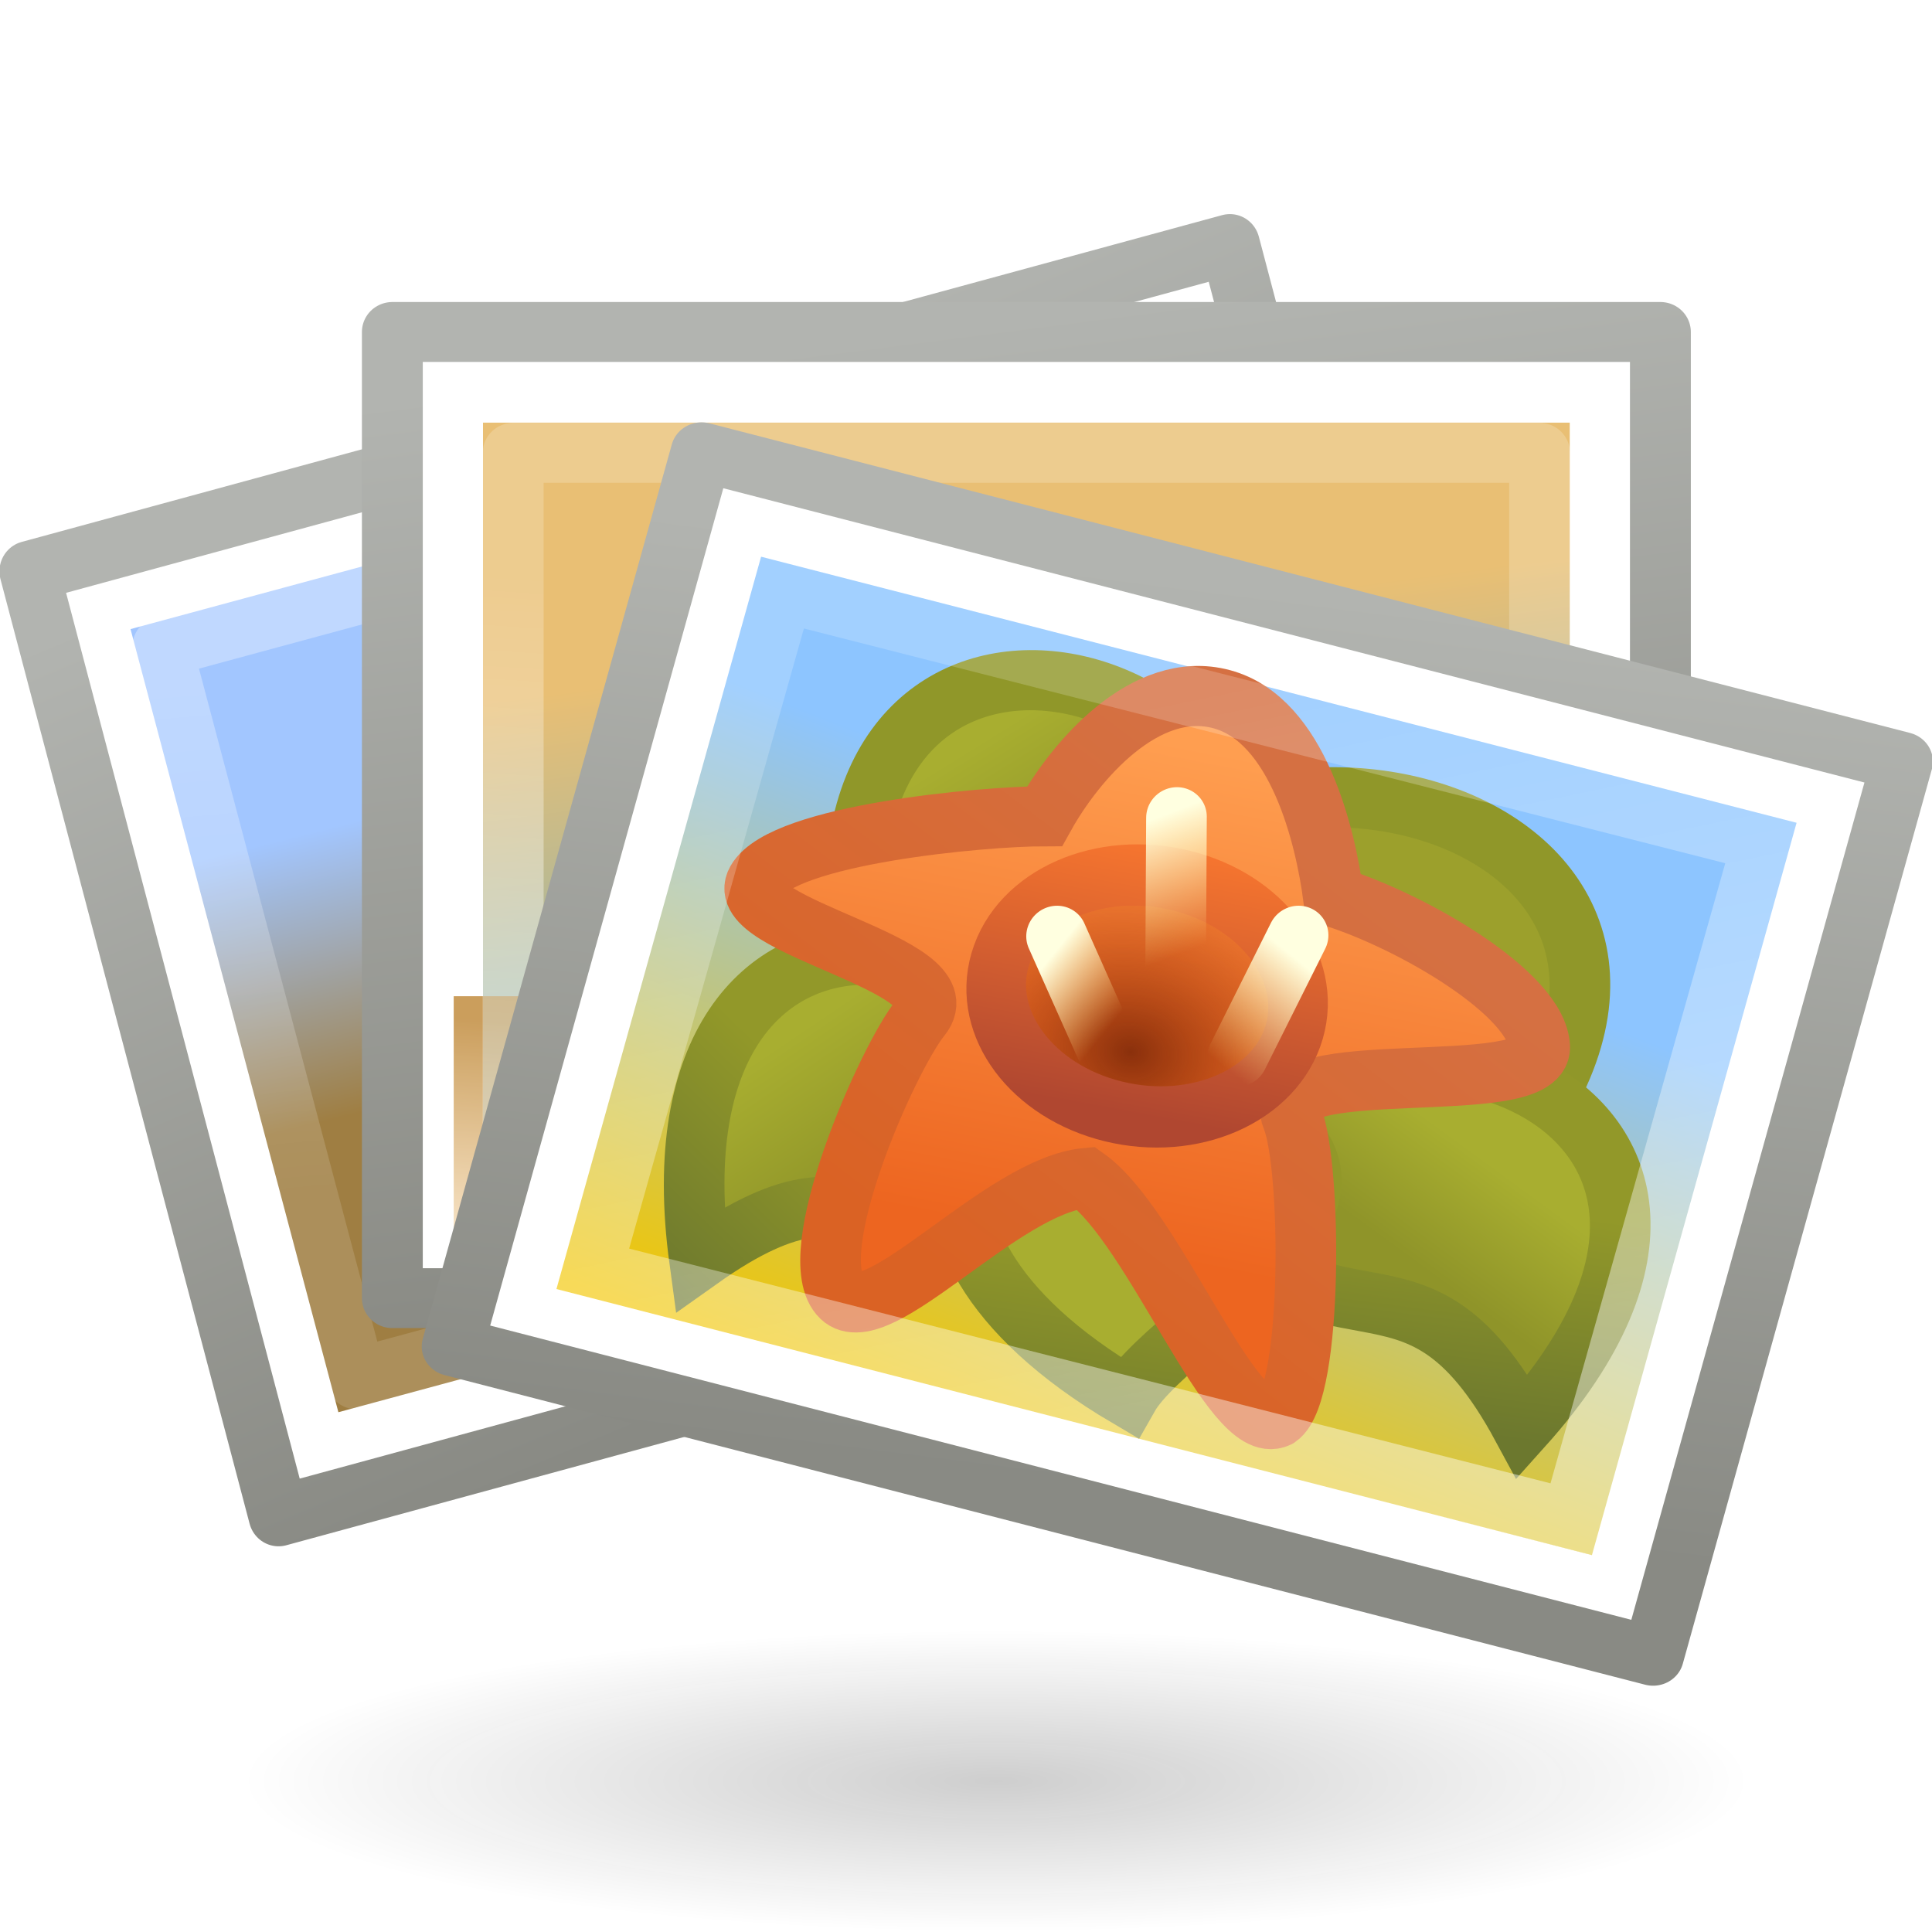
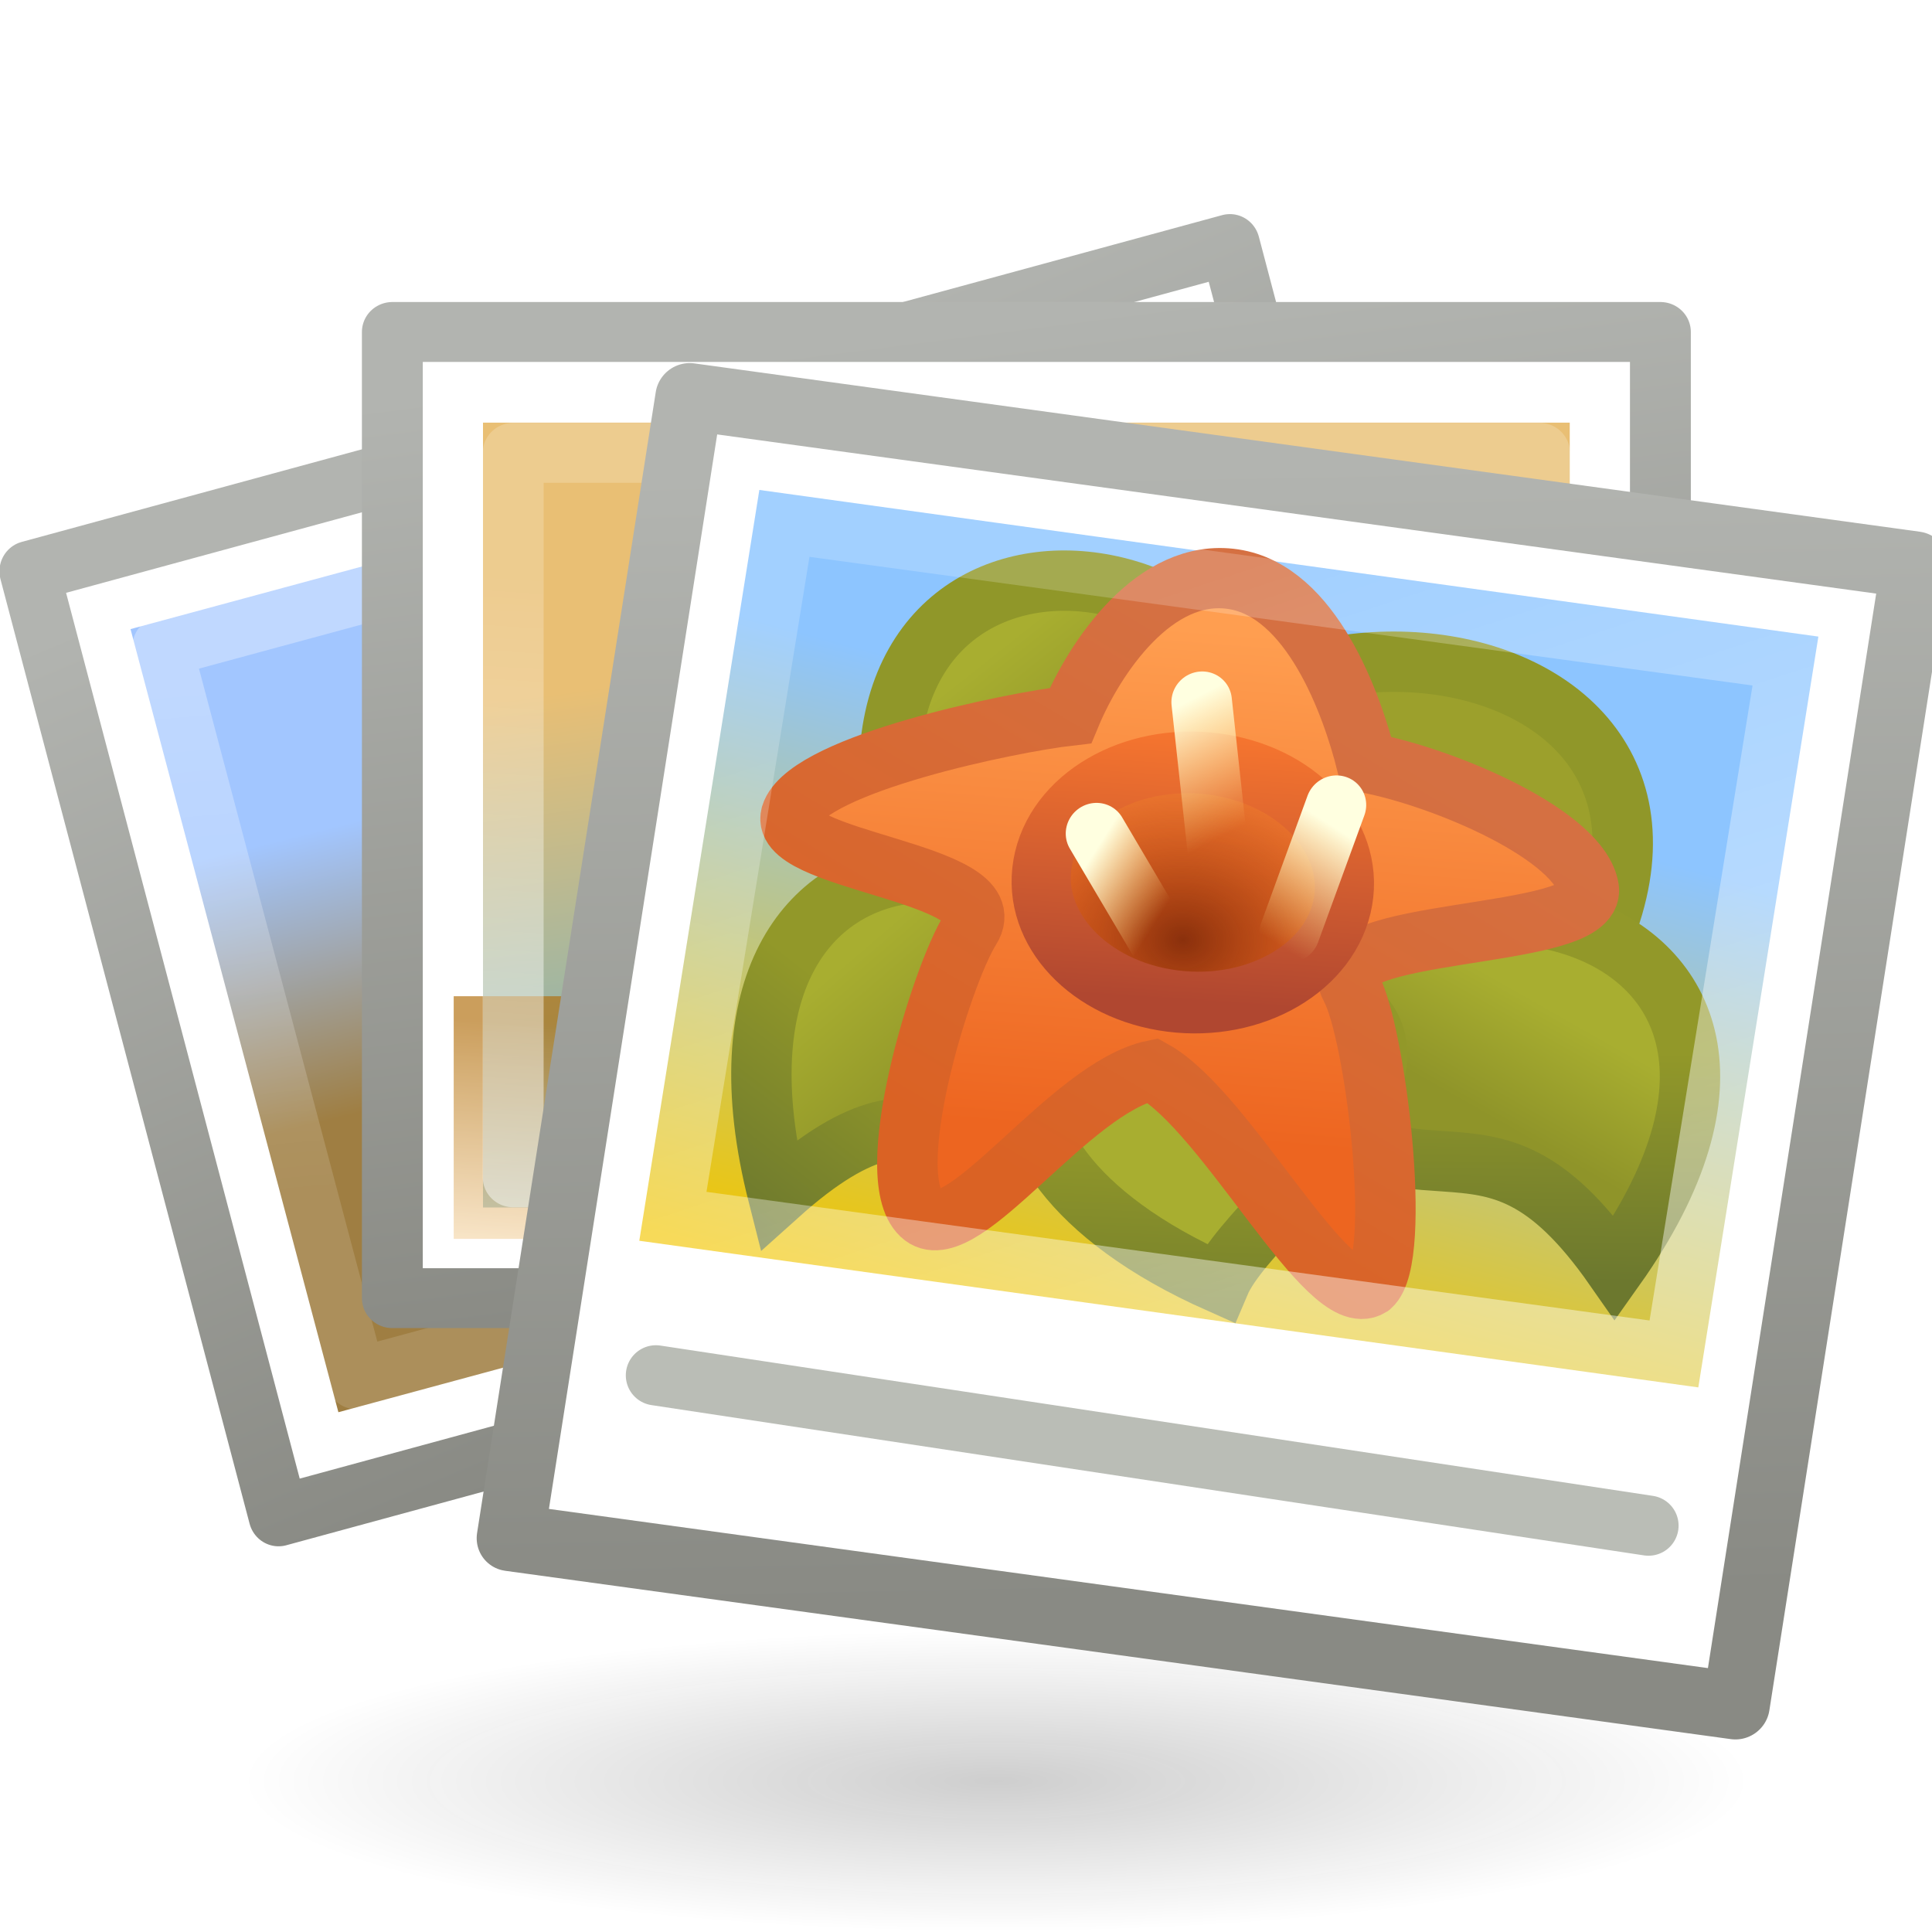
<svg xmlns="http://www.w3.org/2000/svg" xmlns:xlink="http://www.w3.org/1999/xlink" width="32" height="32" id="svg1872" version="1.0">
  <defs id="defs1874">
    <radialGradient id="radialGradient7028-916" r="14.407" gradientTransform="matrix(1,0,0,0.2367408,0,-11.76243)" cx="5.038" cy="-15.411" gradientUnits="userSpaceOnUse" xlink:href="#linearGradient6939-277" fy="-15.411" fx="5.038" />
    <linearGradient id="linearGradient6939-277">
      <stop offset="0" id="stop6990" style="stop-color:#0a0a0a;stop-opacity:1;" />
      <stop offset="1" id="stop6992" style="stop-color:#0a0a0a;stop-opacity:0;" />
    </linearGradient>
    <radialGradient id="radialGradient6140-673" r="10.532" gradientTransform="matrix(0.8674176,-1.148067e-6,1.127479e-6,0.8832566,8.025467,2.886495)" cx="60.532" cy="24.724" gradientUnits="userSpaceOnUse" xlink:href="#linearGradient3218-93" fy="24.724" fx="60.532" />
    <linearGradient id="linearGradient3218-93">
      <stop offset="0" id="stop6996" style="stop-color:#ffffff;stop-opacity:0" />
      <stop offset="0.708" id="stop6998" style="stop-color:#245296;stop-opacity:0.089;" />
      <stop offset="1" id="stop7000" style="stop-color:#1d447c;stop-opacity:1" />
    </linearGradient>
    <linearGradient id="linearGradient6147-453" y2="23.437" y1="23.761" x2="47.472" gradientUnits="userSpaceOnUse" xlink:href="#linearGradient6152-873" x1="63.157" />
    <linearGradient id="linearGradient6152-873">
      <stop offset="0" id="stop7004" style="stop-color:#4f3456;stop-opacity:1;" />
      <stop offset="1" id="stop7006" style="stop-color:#6c4e72;stop-opacity:1" />
    </linearGradient>
    <linearGradient id="linearGradient6145-817" y2="12.713" y1="33.304" x2="44.523" gradientUnits="userSpaceOnUse" xlink:href="#linearGradient6125-27" x1="71.486" />
    <linearGradient id="linearGradient6125-27">
      <stop offset="0" id="stop7010" style="stop-color:#ffffff;stop-opacity:1" />
      <stop offset="1" id="stop7012" style="stop-color:#ffffff;stop-opacity:0;" />
    </linearGradient>
    <linearGradient id="linearGradient6091-291" y2="36.375" y1="38" gradientTransform="translate(-2.000013,7.2e-6)" x2="11" gradientUnits="userSpaceOnUse" xlink:href="#linearGradient6081-625" x1="12.663" />
    <linearGradient id="linearGradient6081-625">
      <stop offset="0" id="stop7016" style="stop-color:#663b71;stop-opacity:1;" />
      <stop offset="1" id="stop7018" style="stop-color:#cea2c9;stop-opacity:1" />
    </linearGradient>
    <linearGradient id="linearGradient6093-384" y2="33" y1="43" gradientTransform="translate(-1,2e-7)" x2="11" gradientUnits="userSpaceOnUse" xlink:href="#linearGradient6115-889" x1="12" />
    <linearGradient id="linearGradient6115-889">
      <stop offset="0" id="stop7022" style="stop-color:#452e4a;stop-opacity:1" />
      <stop offset="1" id="stop7024" style="stop-color:#6c4e72;stop-opacity:1" />
    </linearGradient>
    <linearGradient id="linearGradient6085-132" y2="39.899" y1="35.383" gradientTransform="translate(-1,2e-7)" x2="12.76" gradientUnits="userSpaceOnUse" xlink:href="#linearGradient6172-348" x1="10.254" />
    <linearGradient id="linearGradient6172-348">
      <stop offset="0" id="stop7034" style="stop-color:#ffffff;stop-opacity:0.69" />
      <stop offset="1" id="stop7036" style="stop-color:#ffffff;stop-opacity:0" />
    </linearGradient>
-     <linearGradient id="linearGradient6664-938-398" x1="10.625" y1="9.375" gradientTransform="matrix(0.9999999,0,0,0.7741935,-3.000013,-1.532259)" x2="15.75" gradientUnits="userSpaceOnUse" xlink:href="#linearGradient6513-648-914" y2="31" />
    <linearGradient id="linearGradient6513-648-914">
      <stop offset="0" id="stop7570" style="stop-color:#ffffff;stop-opacity:1" />
      <stop offset="1" id="stop7572" style="stop-color:#ffffff;stop-opacity:1" />
    </linearGradient>
-     <linearGradient id="linearGradient6666-108-56" x1="20.062" y1="32.562" gradientTransform="matrix(0.9999999,0,0,0.7741935,-0.9999983,1.564515)" x2="15" gradientUnits="userSpaceOnUse" xlink:href="#linearGradient6527-582-184" y2="2.562" />
    <linearGradient id="linearGradient6527-582-184">
      <stop offset="0" id="stop7576" style="stop-color:#898a84;stop-opacity:1;" />
      <stop offset="1" id="stop7578" style="stop-color:#b2b4b0;stop-opacity:1;" />
    </linearGradient>
-     <linearGradient id="linearGradient6668-599-794" x1="20" y1="13.577" gradientTransform="matrix(0.9205887,0,0,0.8222727,-1.408316,-0.443913)" x2="17.27" gradientUnits="userSpaceOnUse" xlink:href="#linearGradient2782-839-396" y2="32.699" />
    <linearGradient id="linearGradient2782-839-396">
      <stop offset="0" id="stop7582" style="stop-color:#8dc5ff;stop-opacity:1" />
      <stop offset="1" id="stop7584" style="stop-color:#f2c600;stop-opacity:1" />
    </linearGradient>
-     <linearGradient id="linearGradient6674-893-795" x1="11.75" y1="23.25" gradientTransform="matrix(0.8894509,-6.6640937e-3,-7.8492031e-3,0.9513737,2.314382,-9.588499)" x2="14.5" gradientUnits="userSpaceOnUse" xlink:href="#linearGradient2862-191-249" y2="26" />
    <linearGradient id="linearGradient2862-191-249">
      <stop offset="0" id="stop7588" style="stop-color:#a8ae30;stop-opacity:1" />
      <stop offset="1" id="stop7590" style="stop-color:#8f9429;stop-opacity:1" />
    </linearGradient>
-     <linearGradient id="linearGradient6676-609-599" x1="27.812" y1="22.657" gradientTransform="matrix(1.046908,-1.9502255e-2,-2.0583744e-2,0.9622652,-3.389404,-2.845304)" x2="26.7" gradientUnits="userSpaceOnUse" xlink:href="#linearGradient2862-537-737" y2="25.157" />
    <linearGradient id="linearGradient2862-537-737">
      <stop offset="0" id="stop7594" style="stop-color:#a8ae30;stop-opacity:1" />
      <stop offset="1" id="stop7596" style="stop-color:#8f9429;stop-opacity:1" />
    </linearGradient>
-     <linearGradient id="linearGradient6678-775-375" x1="29.062" y1="29" gradientTransform="matrix(1.046908,-1.9502255e-2,-2.0583744e-2,0.9622652,-3.389404,-2.845304)" x2="28.463" gradientUnits="userSpaceOnUse" xlink:href="#linearGradient2874-528-315" y2="23.782" />
    <linearGradient id="linearGradient2874-528-315">
      <stop offset="0" id="stop7600" style="stop-color:#6c782e;stop-opacity:1;" />
      <stop offset="1" id="stop7602" style="stop-color:#929829;stop-opacity:1" />
    </linearGradient>
-     <linearGradient id="linearGradient6680-882-562" x1="11.75" y1="23.25" gradientTransform="matrix(0.8665943,7.0291084e-3,8.4277505e-3,0.9978185,0.3857784,-4.081256)" x2="14.5" gradientUnits="userSpaceOnUse" xlink:href="#linearGradient2862-897-722" y2="26" />
    <linearGradient id="linearGradient2862-897-722">
      <stop offset="0" id="stop7606" style="stop-color:#a8ae30;stop-opacity:1" />
      <stop offset="1" id="stop7608" style="stop-color:#8f9429;stop-opacity:1" />
    </linearGradient>
-     <linearGradient id="linearGradient6682-569-587" x1="10.062" y1="29.5" gradientTransform="matrix(0.969616,7.8647367e-3,8.4277505e-3,0.9978185,-1.623145,-4.097551)" x2="12.656" gradientUnits="userSpaceOnUse" xlink:href="#linearGradient2874-878-807" y2="24.75" />
    <linearGradient id="linearGradient2874-878-807">
      <stop offset="0" id="stop7612" style="stop-color:#6c782e;stop-opacity:1;" />
      <stop offset="1" id="stop7614" style="stop-color:#929829;stop-opacity:1" />
    </linearGradient>
-     <linearGradient id="linearGradient6684-646-360" x1="20.384" y1="31.625" gradientTransform="translate(-2.000015,-4)" x2="19.884" gradientUnits="userSpaceOnUse" xlink:href="#linearGradient2874-499-677" y2="26.438" />
    <linearGradient id="linearGradient2874-499-677">
      <stop offset="0" id="stop7618" style="stop-color:#6c782e;stop-opacity:1;" />
      <stop offset="1" id="stop7620" style="stop-color:#929829;stop-opacity:1" />
    </linearGradient>
-     <linearGradient id="linearGradient6686-103-989" x1="16.917" y1="25.211" gradientTransform="matrix(1.15187,1.2246217e-2,1.4018225e-2,1.277369,-0.5499066,-5.863242)" x2="16.374" gradientUnits="userSpaceOnUse" xlink:href="#linearGradient2855-649-911" y2="16.541" />
    <linearGradient id="linearGradient2855-649-911">
      <stop offset="0" id="stop7624" style="stop-color:#ed6520;stop-opacity:1" />
      <stop offset="1" id="stop7626" style="stop-color:#ff9e50;stop-opacity:1" />
    </linearGradient>
-     <linearGradient id="linearGradient6688-508-790" x1="10.257" y1="24.583" gradientTransform="matrix(1.15187,1.2246217e-2,1.4018225e-2,1.277369,-0.5499066,-5.863242)" x2="13.592" gradientUnits="userSpaceOnUse" xlink:href="#linearGradient2849-135-305" y2="15.521" />
    <linearGradient id="linearGradient2849-135-305">
      <stop offset="0" id="stop7630" style="stop-color:#da6224;stop-opacity:1" />
      <stop offset="1" id="stop7632" style="stop-color:#d57042;stop-opacity:1" />
    </linearGradient>
-     <radialGradient id="radialGradient6690-643-984" r="2" gradientTransform="matrix(1.813171,-7.680244e-7,1.042223e-6,1.396339,-15.45026,-9.149679)" cx="19" cy="22.472" gradientUnits="userSpaceOnUse" xlink:href="#linearGradient2891-388-107" fy="22.472" fx="19" />
    <linearGradient id="linearGradient2891-388-107">
      <stop offset="0" id="stop7636" style="stop-color:#8a300c;stop-opacity:1;" />
      <stop offset="1" id="stop7638" style="stop-color:#ec510c;stop-opacity:0" />
    </linearGradient>
-     <linearGradient id="linearGradient6692-693-932" x1="18.369" y1="23.025" x2="18.154" gradientUnits="userSpaceOnUse" xlink:href="#linearGradient2885-866-809" y2="19.235" />
    <linearGradient id="linearGradient2885-866-809">
      <stop offset="0" id="stop7642" style="stop-color:#b04730;stop-opacity:1" />
      <stop offset="1" id="stop7644" style="stop-color:#ff7b2f;stop-opacity:1" />
    </linearGradient>
-     <linearGradient id="linearGradient6694-91-847" x1="22.43" y1="18.838" gradientTransform="matrix(0.8327897,0,0,1.120885,3.056084,-2.099038)" x2="21.608" gradientUnits="userSpaceOnUse" xlink:href="#linearGradient2911-613-519" y2="21.301" />
    <linearGradient id="linearGradient2911-613-519">
      <stop offset="0" id="stop7648" style="stop-color:#ffffe0;stop-opacity:1;" />
      <stop offset="1" id="stop7650" style="stop-color:#ffe588;stop-opacity:0;" />
    </linearGradient>
-     <linearGradient id="linearGradient6696-957-701" x1="17" y1="21" gradientTransform="matrix(0.8588038,0,0,1.114034,2.470933,-2.223658)" x2="18.892" gradientUnits="userSpaceOnUse" xlink:href="#linearGradient2911-198-956" y2="22.07" />
    <linearGradient id="linearGradient2911-198-956">
      <stop offset="0" id="stop7654" style="stop-color:#ffffe0;stop-opacity:1;" />
      <stop offset="1" id="stop7656" style="stop-color:#ffe588;stop-opacity:0;" />
    </linearGradient>
-     <linearGradient id="linearGradient6698-322-330" x1="18" y1="18" gradientTransform="matrix(0.8327886,0,0,1.057645,2.939291,-1.345881)" x2="19.488" gradientUnits="userSpaceOnUse" xlink:href="#linearGradient2911-977-39" y2="20.631" />
    <linearGradient id="linearGradient2911-977-39">
      <stop offset="0" id="stop7660" style="stop-color:#ffffe0;stop-opacity:1;" />
      <stop offset="1" id="stop7662" style="stop-color:#ffe588;stop-opacity:0;" />
    </linearGradient>
-     <linearGradient id="linearGradient6700-934-905" x1="28.312" y1="26" gradientTransform="matrix(1.039053,0,0,0.9054436,-3.707833,-2.514835)" x2="18.655" gradientUnits="userSpaceOnUse" xlink:href="#linearGradient2760-892-392" y2="9.5" />
    <linearGradient id="linearGradient2760-892-392">
      <stop offset="0" id="stop7666" style="stop-color:#ffffff;stop-opacity:1;" />
      <stop offset="1" id="stop7668" style="stop-color:#ffffff;stop-opacity:0.424" />
    </linearGradient>
    <linearGradient id="linearGradient6794-107-466-97" y2="31" y1="20.987" gradientTransform="matrix(1,0,0,0.7744999,7.999984,0.4657507)" x2="15.75" gradientUnits="userSpaceOnUse" xlink:href="#linearGradient6513-961-304" x1="9.293" />
    <linearGradient id="linearGradient6513-961-304">
      <stop offset="0" id="stop7672" style="stop-color:#ffffff;stop-opacity:1" />
      <stop offset="1" id="stop7674" style="stop-color:#ffffff;stop-opacity:1" />
    </linearGradient>
    <linearGradient id="linearGradient6796-836-17-82" y2="2.562" y1="32.562" gradientTransform="matrix(1,0,0,0.7744999,9.999999,3.56375)" x2="15" gradientUnits="userSpaceOnUse" xlink:href="#linearGradient6527-840-903" x1="20.062" />
    <linearGradient id="linearGradient6527-840-903">
      <stop offset="0" id="stop7678" style="stop-color:#898a84;stop-opacity:1;" />
      <stop offset="1" id="stop7680" style="stop-color:#b2b4b0;stop-opacity:1;" />
    </linearGradient>
    <linearGradient id="linearGradient6798-298-851-218" y2="23.569" y1="15.57" gradientTransform="matrix(1.008565,0,0,0.8743814,7.798168,0.02372609)" x2="18.462" gradientUnits="userSpaceOnUse" xlink:href="#linearGradient6963-199-896" x1="18.637" />
    <linearGradient id="linearGradient6963-199-896">
      <stop offset="0" id="stop7684" style="stop-color:#a2c6ff;stop-opacity:1" />
      <stop offset="1" id="stop7686" style="stop-color:#9f7e42;stop-opacity:1" />
    </linearGradient>
    <linearGradient id="linearGradient6804-766-431-104" y2="28.025" y1="13.368" gradientTransform="matrix(0.9562527,0,0,0.8258598,8.879717,0.9152042)" x2="19.596" gradientUnits="userSpaceOnUse" xlink:href="#linearGradient2760-815-256-774" x1="22.569" />
    <linearGradient id="linearGradient2760-815-256-774">
      <stop offset="0" id="stop7690" style="stop-color:#ffffff;stop-opacity:1;" />
      <stop offset="1" id="stop7692" style="stop-color:#ffffff;stop-opacity:0.424" />
    </linearGradient>
    <linearGradient id="linearGradient6938-583-502" x1="10.625" y1="9.375" gradientTransform="matrix(1,0,0,0.7741935,0.9999852,-2.532258)" x2="15.75" gradientUnits="userSpaceOnUse" xlink:href="#linearGradient6513-892-891" y2="31" />
    <linearGradient id="linearGradient6513-892-891">
      <stop offset="0" id="stop7696" style="stop-color:#ffffff;stop-opacity:1" />
      <stop offset="1" id="stop7698" style="stop-color:#ffffff;stop-opacity:1" />
    </linearGradient>
    <linearGradient id="linearGradient6959-132-289" x1="20.062" y1="32.562" gradientTransform="matrix(1,0,0,0.7741935,3,0.5645163)" x2="15" gradientUnits="userSpaceOnUse" xlink:href="#linearGradient6527-416-784" y2="2.562" />
    <linearGradient id="linearGradient6527-416-784">
      <stop offset="0" id="stop7702" style="stop-color:#898a84;stop-opacity:1;" />
      <stop offset="1" id="stop7704" style="stop-color:#b2b4b0;stop-opacity:1;" />
    </linearGradient>
    <linearGradient id="linearGradient6957-488-329" x1="10" y1="11.375" gradientTransform="matrix(1.021838,0,0,0.8862041,0.5632455,1.206939)" x2="12.081" gradientUnits="userSpaceOnUse" xlink:href="#linearGradient6149-483-74" y2="24.456" />
    <linearGradient id="linearGradient6149-483-74">
      <stop offset="0" id="stop7708" style="stop-color:#e9bf74;stop-opacity:1" />
      <stop offset="1" id="stop7710" style="stop-color:#77b1bc;stop-opacity:1" />
    </linearGradient>
    <linearGradient id="linearGradient6928-172-883" x1="13.5" y1="20.111" gradientTransform="matrix(1,0,0,0.861104,0,2.639023)" x2="13" gradientUnits="userSpaceOnUse" xlink:href="#linearGradient6922-726-405" y2="26.695" />
    <linearGradient id="linearGradient6922-726-405">
      <stop offset="0" id="stop7714" style="stop-color:#b16e0c;stop-opacity:1;" />
      <stop offset="1" id="stop7716" style="stop-color:#f7dcb2;stop-opacity:1" />
    </linearGradient>
    <linearGradient id="linearGradient6961-88-360" x1="15" y1="27" gradientTransform="matrix(1.003672,0,0,0.8569886,0.9265652,-2.63977)" x2="16" gradientUnits="userSpaceOnUse" xlink:href="#linearGradient2760-728-423-731-288" y2="13.687" />
    <linearGradient id="linearGradient2760-728-423-731-288">
      <stop offset="0" id="stop7720" style="stop-color:#ffffff;stop-opacity:1;" />
      <stop offset="1" id="stop7722" style="stop-color:#ffffff;stop-opacity:0.424" />
    </linearGradient>
    <linearGradient xlink:href="#linearGradient6125-27" id="linearGradient5507" gradientUnits="userSpaceOnUse" x1="54.787" y1="16.925" x2="51.915" y2="24.724" />
+     <linearGradient xlink:href="#linearGradient2760-892-392" id="linearGradient4774" gradientUnits="userSpaceOnUse" gradientTransform="matrix(0.6883576,0,0,0.5802612,8.885777,2.456448)" x1="28.312" y1="26" x2="18.655" y2="9.5" />
+     <linearGradient xlink:href="#linearGradient2782-839-396" id="linearGradient4789" gradientUnits="userSpaceOnUse" gradientTransform="matrix(0.6098534,0,0,0.5269381,10.39977,3.760438)" x1="20" y1="13.577" x2="17.27" y2="32.699" />
+     <linearGradient xlink:href="#linearGradient6513-648-914" id="linearGradient4792" gradientUnits="userSpaceOnUse" gradientTransform="matrix(0.6624621,0,0,0.5663052,9.335888,2.649819)" x1="10.625" y1="9.375" x2="15.75" y2="31" />
+     <linearGradient xlink:href="#linearGradient6527-582-184" id="linearGradient4794" gradientUnits="userSpaceOnUse" gradientTransform="matrix(0.6624621,0,0,0.5663052,10.66082,4.91504)" x1="20.062" y1="32.562" x2="15" y2="2.562" />
+     <linearGradient xlink:href="#linearGradient2855-649-911" id="linearGradient4808" gradientUnits="userSpaceOnUse" gradientTransform="matrix(1.15187,0.01224622,0.01401823,1.277369,-0.5499066,-5.863242)" x1="16.917" y1="25.211" x2="16.374" y2="16.541" />
+     <linearGradient xlink:href="#linearGradient2849-135-305" id="linearGradient4810" gradientUnits="userSpaceOnUse" gradientTransform="matrix(1.15187,0.01224622,0.01401823,1.277369,-0.5499066,-5.863242)" x1="10.257" y1="24.583" x2="13.592" y2="15.521" />
+     <radialGradient xlink:href="#linearGradient2891-388-107" id="radialGradient4812" gradientUnits="userSpaceOnUse" gradientTransform="matrix(1.813171,-7.680244e-7,1.042223e-6,1.396339,-15.45026,-9.149679)" cx="19" cy="22.472" fx="19" fy="22.472" r="2" />
+     <linearGradient xlink:href="#linearGradient2885-866-809" id="linearGradient4814" gradientUnits="userSpaceOnUse" x1="18.369" y1="23.025" x2="18.154" y2="19.235" />
+     <linearGradient xlink:href="#linearGradient2911-613-519" id="linearGradient4816" gradientUnits="userSpaceOnUse" gradientTransform="matrix(0.8327897,0,0,1.120885,3.056084,-2.099038)" x1="22.43" y1="18.838" x2="21.608" y2="21.301" />
+     <linearGradient xlink:href="#linearGradient2911-198-956" id="linearGradient4818" gradientUnits="userSpaceOnUse" gradientTransform="matrix(0.8588038,0,0,1.114034,2.470933,-2.223658)" x1="17" y1="21" x2="18.892" y2="22.07" />
+     <linearGradient xlink:href="#linearGradient2911-977-39" id="linearGradient4820" gradientUnits="userSpaceOnUse" gradientTransform="matrix(0.8327886,0,0,1.057645,2.939291,-1.345881)" x1="18" y1="18" x2="19.488" y2="20.631" />
+     <linearGradient xlink:href="#linearGradient2874-499-677" id="linearGradient4829" gradientUnits="userSpaceOnUse" gradientTransform="matrix(0.749392,0.1261004,-0.1406356,0.7478647,7.408373,-1.565704)" x1="20.384" y1="31.625" x2="19.884" y2="26.438" />
+     <linearGradient xlink:href="#linearGradient2862-897-722" id="linearGradient4832" gradientUnits="userSpaceOnUse" gradientTransform="matrix(0.6484303,0.1145348,-0.1340131,0.747296,9.207695,-1.325622)" x1="11.75" y1="23.25" x2="14.5" y2="26" />
+     <linearGradient xlink:href="#linearGradient2874-878-807" id="linearGradient4834" gradientUnits="userSpaceOnUse" gradientTransform="matrix(0.7255165,0.1281508,-0.1340131,0.747296,7.704515,-1.591135)" x1="10.062" y1="29.5" x2="12.656" y2="24.75" />
+     <linearGradient xlink:href="#linearGradient2862-537-737" id="linearGradient4837" gradientUnits="userSpaceOnUse" gradientTransform="matrix(0.7872869,0.1174305,-0.150754,0.7170486,6.204784,-0.8773496)" x1="27.812" y1="22.657" x2="26.7" y2="25.157" />
+     <linearGradient xlink:href="#linearGradient2874-528-315" id="linearGradient4839" gradientUnits="userSpaceOnUse" gradientTransform="matrix(0.7872869,0.1174305,-0.150754,0.7170486,6.204784,-0.8773496)" x1="29.062" y1="29" x2="28.463" y2="23.782" />
+     <linearGradient xlink:href="#linearGradient2862-191-249" id="linearGradient4843" gradientUnits="userSpaceOnUse" gradientTransform="matrix(0.6674846,0.1071763,-0.1396791,0.710509,11.42749,-5.201097)" x1="11.75" y1="23.25" x2="14.5" y2="26" />
+     <linearGradient xlink:href="#linearGradient2760-892-392" id="linearGradient8015" gradientUnits="userSpaceOnUse" gradientTransform="matrix(0.6883576,0,0,0.5802612,6.112729,5.98631)" x1="28.312" y1="26" x2="18.655" y2="9.5" />
+     <linearGradient xlink:href="#linearGradient2874-499-677" id="linearGradient8024" gradientUnits="userSpaceOnUse" gradientTransform="matrix(0.7599255,-0.00171278,-0.01287219,0.7608642,4.19579,0.754265)" x1="20.384" y1="31.625" x2="19.884" y2="26.438" />
+     <linearGradient xlink:href="#linearGradient2862-897-722" id="linearGradient8027" gradientUnits="userSpaceOnUse" gradientTransform="matrix(0.6584567,0.00386392,-0.00643965,0.7591899,6.009861,0.688354)" x1="11.75" y1="23.25" x2="14.5" y2="26" />
+     <linearGradient xlink:href="#linearGradient2874-878-807" id="linearGradient8029" gradientUnits="userSpaceOnUse" gradientTransform="matrix(0.7367347,0.00432327,-0.00643965,0.7591899,4.483439,0.6793967)" x1="10.062" y1="29.5" x2="12.656" y2="24.75" />
+     <linearGradient xlink:href="#linearGradient2862-537-737" id="linearGradient8032" gradientUnits="userSpaceOnUse" gradientTransform="matrix(0.7958228,-0.01663169,-0.02802858,0.7321884,3.125094,1.635212)" x1="27.812" y1="22.657" x2="26.7" y2="25.157" />
+     <linearGradient xlink:href="#linearGradient2874-528-315" id="linearGradient8034" gradientUnits="userSpaceOnUse" gradientTransform="matrix(0.7958228,-0.01663169,-0.02802858,0.7321884,3.125094,1.635212)" x1="29.062" y1="29" x2="28.463" y2="23.782" />
+     <linearGradient xlink:href="#linearGradient2862-191-249" id="linearGradient8038" gradientUnits="userSpaceOnUse" gradientTransform="matrix(0.6760022,-0.0065939,-0.01821107,0.7238796,7.546347,-3.505213)" x1="11.75" y1="23.25" x2="14.5" y2="26" />
+     <linearGradient xlink:href="#linearGradient2782-839-396" id="linearGradient8041" gradientUnits="userSpaceOnUse" gradientTransform="matrix(0.6098534,0,0,0.5269381,7.619094,7.29575)" x1="20" y1="13.577" x2="17.27" y2="32.699" />
+     <linearGradient xlink:href="#linearGradient6513-648-914" id="linearGradient8044" gradientUnits="userSpaceOnUse" gradientTransform="matrix(0.6610118,0,0,0.6170176,6.564407,5.886465)" x1="10.625" y1="9.375" x2="15.75" y2="31" />
+     <linearGradient xlink:href="#linearGradient6527-582-184" id="linearGradient8046" gradientUnits="userSpaceOnUse" gradientTransform="matrix(0.6610118,0,0,0.6170176,7.886441,8.354536)" x1="20.062" y1="32.562" x2="15" y2="2.562" />
+     <linearGradient xlink:href="#linearGradient6513-648-914" id="linearGradient8065" gradientUnits="userSpaceOnUse" gradientTransform="matrix(0.6610118,0,0,0.6170176,6.564407,5.886465)" x1="10.625" y1="9.375" x2="15.75" y2="31" />
+     <linearGradient xlink:href="#linearGradient6527-582-184" id="linearGradient8067" gradientUnits="userSpaceOnUse" gradientTransform="matrix(0.6610118,0,0,0.6170176,7.886441,8.354536)" x1="20.062" y1="32.562" x2="15" y2="2.562" />
+     <linearGradient xlink:href="#linearGradient2782-839-396" id="linearGradient8069" gradientUnits="userSpaceOnUse" gradientTransform="matrix(0.6098534,0,0,0.5269381,7.619094,7.29575)" x1="20" y1="13.577" x2="17.27" y2="32.699" />
+     <linearGradient xlink:href="#linearGradient2862-191-249" id="linearGradient8071" gradientUnits="userSpaceOnUse" gradientTransform="matrix(0.6760022,-0.0065939,-0.01821107,0.7238796,7.546347,-3.505213)" x1="11.75" y1="23.25" x2="14.5" y2="26" />
+     <linearGradient xlink:href="#linearGradient2862-537-737" id="linearGradient8073" gradientUnits="userSpaceOnUse" gradientTransform="matrix(0.7958228,-0.01663169,-0.02802858,0.7321884,3.125094,1.635212)" x1="27.812" y1="22.657" x2="26.7" y2="25.157" />
+     <linearGradient xlink:href="#linearGradient2874-528-315" id="linearGradient8075" gradientUnits="userSpaceOnUse" gradientTransform="matrix(0.7958228,-0.01663169,-0.02802858,0.7321884,3.125094,1.635212)" x1="29.062" y1="29" x2="28.463" y2="23.782" />
+     <linearGradient xlink:href="#linearGradient2862-897-722" id="linearGradient8077" gradientUnits="userSpaceOnUse" gradientTransform="matrix(0.6584567,0.00386392,-0.00643965,0.7591899,6.009861,0.688354)" x1="11.75" y1="23.25" x2="14.5" y2="26" />
+     <linearGradient xlink:href="#linearGradient2874-878-807" id="linearGradient8079" gradientUnits="userSpaceOnUse" gradientTransform="matrix(0.7367347,0.00432327,-0.00643965,0.7591899,4.483439,0.6793967)" x1="10.062" y1="29.5" x2="12.656" y2="24.75" />
+     <linearGradient xlink:href="#linearGradient2874-499-677" id="linearGradient8081" gradientUnits="userSpaceOnUse" gradientTransform="matrix(0.7599255,-0.00171278,-0.01287219,0.7608642,4.19579,0.754265)" x1="20.384" y1="31.625" x2="19.884" y2="26.438" />
+     <linearGradient xlink:href="#linearGradient2855-649-911" id="linearGradient8083" gradientUnits="userSpaceOnUse" gradientTransform="matrix(1.15187,0.01224622,0.01401823,1.277369,-0.5499066,-5.863242)" x1="16.917" y1="25.211" x2="16.374" y2="16.541" />
+     <linearGradient xlink:href="#linearGradient2849-135-305" id="linearGradient8085" gradientUnits="userSpaceOnUse" gradientTransform="matrix(1.15187,0.01224622,0.01401823,1.277369,-0.5499066,-5.863242)" x1="10.257" y1="24.583" x2="13.592" y2="15.521" />
+     <radialGradient xlink:href="#linearGradient2891-388-107" id="radialGradient8087" gradientUnits="userSpaceOnUse" gradientTransform="matrix(1.813171,-7.680244e-7,1.042223e-6,1.396339,-15.45026,-9.149679)" cx="19" cy="22.472" fx="19" fy="22.472" r="2" />
+     <linearGradient xlink:href="#linearGradient2885-866-809" id="linearGradient8089" gradientUnits="userSpaceOnUse" x1="18.369" y1="23.025" x2="18.154" y2="19.235" />
+     <linearGradient xlink:href="#linearGradient2911-613-519" id="linearGradient8091" gradientUnits="userSpaceOnUse" gradientTransform="matrix(0.8327897,0,0,1.120885,3.056084,-2.099038)" x1="22.43" y1="18.838" x2="21.608" y2="21.301" />
+     <linearGradient xlink:href="#linearGradient2911-198-956" id="linearGradient8093" gradientUnits="userSpaceOnUse" gradientTransform="matrix(0.8588038,0,0,1.114034,2.470933,-2.223658)" x1="17" y1="21" x2="18.892" y2="22.07" />
+     <linearGradient xlink:href="#linearGradient2911-977-39" id="linearGradient8095" gradientUnits="userSpaceOnUse" gradientTransform="matrix(0.8327886,0,0,1.057645,2.939291,-1.345881)" x1="18" y1="18" x2="19.488" y2="20.631" />
+     <linearGradient xlink:href="#linearGradient2760-892-392" id="linearGradient8097" gradientUnits="userSpaceOnUse" gradientTransform="matrix(0.6883576,0,0,0.5802612,6.112729,5.98631)" x1="28.312" y1="26" x2="18.655" y2="9.5" />
  </defs>
  <g id="layer1" style="display:inline">
    <g id="g6782" transform="matrix(0.6414207,-0.1746023,0.1718682,0.651625,-8.475976,8.061341)">
      <rect id="rect6784" x="12.5" y="5.5" width="31" height="24.009" style="fill:url(#linearGradient6794-107-466-97);fill-opacity:1;fill-rule:nonzero;stroke:url(#linearGradient6796-836-17-82);stroke-width:1.494;stroke-linecap:round;stroke-linejoin:round;stroke-miterlimit:4;stroke-opacity:1;stroke-dasharray:none" />
      <rect id="rect6786" x="14.557" y="7.5" width="26.89" height="19.914" style="fill:url(#linearGradient6798-298-851-218);fill-opacity:1;fill-rule:nonzero;stroke:none" transform="matrix(0.9999987,0.00158938,0.00159818,0.9999987,0,0)" />
      <rect id="rect6792" x="15.21" y="8.137" width="25.517" height="18.605" style="opacity:0.318;fill:none;stroke:url(#linearGradient6804-766-431-104);stroke-width:1.494;stroke-linecap:round;stroke-linejoin:round;stroke-miterlimit:4;stroke-opacity:1;stroke-dasharray:none" transform="matrix(0.9999993,0.00115876,0.00116343,0.9999993,0,0)" />
    </g>
    <g id="g6942" transform="matrix(0.6775123,0,0,0.6667867,2.772241,3.831593)">
      <rect id="rect6556" x="5.5" y="2.5" width="31" height="24" style="fill:url(#linearGradient6938-583-502);fill-opacity:1;fill-rule:nonzero;stroke:url(#linearGradient6959-132-289);stroke-width:1.488;stroke-linecap:round;stroke-linejoin:round;stroke-miterlimit:4;stroke-opacity:1;stroke-dasharray:none" />
      <rect id="rect6558" x="7.716" y="4.752" width="26.568" height="19.496" style="fill:url(#linearGradient6957-488-329);fill-opacity:1;fill-rule:nonzero;stroke:none" />
      <rect id="rect6920" x="7" y="19" width="25.312" height="6.028" style="opacity:0.671;fill:url(#linearGradient6928-172-883);fill-opacity:1;stroke:none" />
      <rect id="rect6588" x="8.454" y="5.502" width="25.092" height="17.997" style="opacity:0.463;fill:none;stroke:url(#linearGradient6961-88-360);stroke-width:1.488;stroke-linecap:round;stroke-linejoin:round;stroke-miterlimit:4;stroke-opacity:1;stroke-dasharray:none" />
    </g>
    <path id="path7026" transform="matrix(0.8676157,0,0,0.7329668,12.12883,40.7956)" d="m 19.445,-15.411 a 14.407,3.411 0 1 1 -28.815,0 14.407,3.411 0 1 1 28.815,0 z" style="opacity:0.2;fill:url(#radialGradient7028-916);fill-opacity:1;stroke:none" />
-     <g id="g6628" transform="matrix(0.6414643,0.1654154,-0.1718798,0.6173388,11.25932,5.077258)">
-       <rect id="rect6630" x="1.5" y="3.5" width="31" height="24" style="fill:url(#linearGradient6664-938-398);fill-opacity:1;fill-rule:nonzero;stroke:url(#linearGradient6666-108-56);stroke-width:1.535;stroke-linecap:round;stroke-linejoin:round;stroke-miterlimit:4;stroke-opacity:1;stroke-dasharray:none" />
-       <rect id="rect6632" x="3.642" y="5.741" width="26.731" height="19.653" ry="0" style="fill:url(#linearGradient6668-599-794);fill-opacity:1;fill-rule:nonzero;stroke:none" transform="matrix(0.9999996,-9.0957461e-4,-9.1244953e-4,0.9999996,0,0)" />
-       <g transform="matrix(1.147149,0,0,1.187499,-4.251138,-5.874985)" id="g6638">
-         <path d="M 19.458,14.622 C 17.615,8.601 7.673,9.604 11.389,17.932 c 3.342,-3.739 3.785,-0.028 8.069,-3.31 z" id="path6640" style="fill:url(#linearGradient6674-893-795);fill-opacity:1;fill-rule:evenodd;stroke:#909729;stroke-width:1.315px;stroke-linecap:butt;stroke-linejoin:miter;stroke-opacity:1" />
-         <path d="m 15.681,15.736 c 2.38,-6.535 14.711,-5.583 9.97,3.471 -4.094,-3.998 -4.7,0.02 -9.97,-3.471 z" id="path6642" style="fill:#9ca02c;fill-opacity:1;fill-rule:evenodd;stroke:#909729;stroke-width:1.315px;stroke-linecap:butt;stroke-linejoin:miter;stroke-opacity:1" />
-         <path d="m 19.128,20.782 c 2.228,-6.294 13.2,-5.536 8.827,3.202 -3.582,-3.781 -4.188,0.078 -8.827,-3.202 z" id="path6644" style="fill:url(#linearGradient6676-609-599);fill-opacity:1;fill-rule:evenodd;stroke:url(#linearGradient6678-775-375);stroke-width:1.315px;stroke-linecap:butt;stroke-linejoin:miter;stroke-opacity:1" />
-         <path d="M 17.5,21.584 C 15.603,15.24 5.932,16.135 9.693,24.929 12.887,21.06 13.381,24.959 17.5,21.584 z" id="path6646" style="fill:url(#linearGradient6680-882-562);fill-opacity:1;fill-rule:evenodd;stroke:url(#linearGradient6682-569-587);stroke-width:1.315px;stroke-linecap:butt;stroke-linejoin:miter;stroke-opacity:1" />
-         <path d="m 18,18.5 c 8,0 2,5 1.5,7 -7,-2 -5.463,-7 -1.5,-7 z" id="path6648" style="fill:#a8ae30;fill-opacity:1;fill-rule:evenodd;stroke:url(#linearGradient6684-646-360);stroke-width:1.315px;stroke-linecap:butt;stroke-linejoin:miter;stroke-opacity:1" />
-         <g id="g6650" transform="translate(-2.000015,-4)">
-           <path id="path6652" d="m 24.765,29.117 c -0.828,0.696 -3.702,-3.349 -5.437,-4.006 -1.721,0.62 -3.456,4.373 -4.43,3.836 -1.114,-0.614 -0.437,-5.273 0.024,-6.328 0.595,-1.36 -4.537,-0.867 -4.242,-1.994 0.29,-1.111 4.367,-2.579 5.667,-2.916 0.319,-1.317 1.308,-3.448 3.036,-3.43 1.728,0.018 2.987,2.345 3.5,3.554 1.805,0.093 4.851,0.939 5.214,2.057 0.358,1.103 -5.727,1.61 -4.788,2.828 0.686,0.889 2.053,5.691 1.457,6.398 z" style="fill:url(#linearGradient6686-103-989);fill-opacity:1;fill-rule:nonzero;stroke:url(#linearGradient6688-508-790);stroke-width:1.315;stroke-linecap:round;stroke-linejoin:miter;stroke-miterlimit:4;stroke-opacity:1" />
-           <path id="path6654" transform="matrix(1.649917,-0.01937337,-0.02291979,1.744848,-11.30409,-16.20626)" d="m 21,21.5 a 2,1.5 0 1 1 -4,0 2,1.5 0 1 1 4,0 z" style="fill:url(#radialGradient6690-643-984);fill-opacity:1;fill-rule:nonzero;stroke:url(#linearGradient6692-693-932);stroke-width:0.775;stroke-linecap:round;stroke-linejoin:miter;stroke-miterlimit:4;stroke-opacity:1;stroke-dasharray:none" />
-           <path id="path6656" d="m 21.808,21.725 0.562,-2.874" style="fill:none;stroke:url(#linearGradient6694-91-847);stroke-width:1.315px;stroke-linecap:round;stroke-linejoin:miter;stroke-opacity:1" />
-           <path id="path6658" d="M 19.253,22.562 17.298,20.164" style="fill:none;stroke:url(#linearGradient6696-957-701);stroke-width:1.315px;stroke-linecap:round;stroke-linejoin:miter;stroke-opacity:1" />
-           <path id="path6660" d="M 20.616,22.511 19.123,17.013" style="fill:none;stroke:url(#linearGradient6698-322-330);stroke-width:1.315px;stroke-linecap:round;stroke-linejoin:miter;stroke-opacity:1" />
-         </g>
+     <g id="g8048" transform="matrix(0.9901151,0.1402572,-0.1402572,0.9901151,3.494062,-4.506548)">
+       <rect transform="matrix(0.9999911,-0.00422849,-0.014614,0.9998932,0,0)" id="rect6630" x="9.539" y="9.897" width="20.491" height="19.128" style="fill:url(#linearGradient8065);fill-opacity:1;fill-rule:nonzero;stroke:url(#linearGradient8067);stroke-width:1.114;stroke-linecap:round;stroke-linejoin:round;stroke-miterlimit:4;stroke-opacity:1;stroke-dasharray:none" />
+       <rect id="rect6632" x="10.965" y="11.259" width="17.708" height="12.594" ry="0" style="fill:url(#linearGradient8069);fill-opacity:1;fill-rule:nonzero;stroke:none" transform="matrix(0.9999951,-0.00313357,-0.01785836,0.9998405,0,0)" />
+       <path style="fill:url(#linearGradient8071);fill-opacity:1;fill-rule:evenodd;stroke:#909729;stroke-width:1px;stroke-linecap:butt;stroke-linejoin:miter;stroke-opacity:1" id="path6640" d="m 20.262,14.886 c -1.323,-4.578 -8.891,-3.798 -6.174,2.532 2.588,-2.85 2.876,-0.028 6.174,-2.532 z" />
+       <path style="fill:#9ca02c;fill-opacity:1;fill-rule:evenodd;stroke:#909729;stroke-width:1px;stroke-linecap:butt;stroke-linejoin:miter;stroke-opacity:1" id="path6642" d="m 17.378,15.74 c 1.893,-4.976 11.252,-4.273 7.532,2.624 -3.059,-3.035 -3.572,0.023 -7.532,-2.624 z" />
+       <path style="fill:url(#linearGradient8073);fill-opacity:1;fill-rule:evenodd;stroke:url(#linearGradient8075);stroke-width:1px;stroke-linecap:butt;stroke-linejoin:miter;stroke-opacity:1" id="path6644" d="m 19.932,19.574 c 1.774,-4.792 10.102,-4.235 6.666,2.421 -2.673,-2.871 -3.183,0.067 -6.666,-2.421 z" />
+       <path style="fill:url(#linearGradient8077);fill-opacity:1;fill-rule:evenodd;stroke:url(#linearGradient8079);stroke-width:1px;stroke-linecap:butt;stroke-linejoin:miter;stroke-opacity:1" id="path6646" d="m 18.685,20.187 c -1.36,-4.824 -8.721,-4.126 -5.976,2.558 2.477,-2.949 2.802,0.016 5.976,-2.558 z" />
+       <path style="fill:#a8ae30;fill-opacity:1;fill-rule:evenodd;stroke:url(#linearGradient8081);stroke-width:1px;stroke-linecap:butt;stroke-linejoin:miter;stroke-opacity:1" id="path6648" d="m 19.105,17.839 c 6.079,-0.014 1.455,3.801 1.05,5.323 -5.294,-1.51 -4.061,-5.317 -1.05,-5.323 z" />
+       <g transform="matrix(0.7599255,-0.00171278,-0.01287219,0.7608642,4.19579,0.754265)" id="g6650">
+         <path style="fill:url(#linearGradient8083);fill-opacity:1;fill-rule:nonzero;stroke:url(#linearGradient8085);stroke-width:1.315;stroke-linecap:round;stroke-linejoin:miter;stroke-miterlimit:4;stroke-opacity:1" d="m 24.765,29.117 c -0.828,0.696 -3.702,-3.349 -5.437,-4.006 -1.721,0.62 -3.456,4.373 -4.43,3.836 -1.114,-0.614 -0.437,-5.273 0.024,-6.328 0.595,-1.36 -4.537,-0.867 -4.242,-1.994 0.29,-1.111 4.367,-2.579 5.667,-2.916 0.319,-1.317 1.308,-3.448 3.036,-3.43 1.728,0.018 2.987,2.345 3.5,3.554 1.805,0.093 4.851,0.939 5.214,2.057 0.358,1.103 -5.727,1.61 -4.788,2.828 0.686,0.889 2.053,5.691 1.457,6.398 z" id="path6652" />
+         <path style="fill:url(#radialGradient8087);fill-opacity:1;fill-rule:nonzero;stroke:url(#linearGradient8089);stroke-width:0.775;stroke-linecap:round;stroke-linejoin:miter;stroke-miterlimit:4;stroke-opacity:1;stroke-dasharray:none" d="m 21,21.5 c 0,0.828 -0.895,1.5 -2,1.5 -1.105,0 -2,-0.672 -2,-1.5 0,-0.828 0.895,-1.5 2,-1.5 1.105,0 2,0.672 2,1.5 z" transform="matrix(1.649917,-0.01937337,-0.02291979,1.744848,-11.30409,-16.20626)" id="path6654" />
+         <path style="fill:none;stroke:url(#linearGradient8091);stroke-width:1.315px;stroke-linecap:round;stroke-linejoin:miter;stroke-opacity:1" d="m 21.808,21.725 0.562,-2.874" id="path6656" />
+         <path style="fill:none;stroke:url(#linearGradient8093);stroke-width:1.315px;stroke-linecap:round;stroke-linejoin:miter;stroke-opacity:1" d="M 19.253,22.562 17.298,20.164" id="path6658" />
+         <path style="fill:none;stroke:url(#linearGradient8095);stroke-width:1.315px;stroke-linecap:round;stroke-linejoin:miter;stroke-opacity:1" d="M 20.616,22.511 19.123,17.013" id="path6660" />
      </g>
-       <rect id="rect6662" x="4.404" y="6.506" width="25.306" height="18.186" style="opacity:0.435;fill:none;stroke:url(#linearGradient6700-934-905);stroke-width:1.535;stroke-linecap:round;stroke-linejoin:miter;stroke-miterlimit:4;stroke-opacity:1;stroke-dasharray:none" transform="matrix(0.9999955,-0.00300527,-0.00303689,0.9999954,0,0)" />
+       <rect id="rect6662" x="11.487" y="11.768" width="16.765" height="11.655" style="opacity:0.435;fill:none;stroke:url(#linearGradient8097);stroke-width:1;stroke-linecap:round;stroke-linejoin:miter;stroke-miterlimit:4;stroke-opacity:1;stroke-dasharray:none" transform="matrix(0.9999867,-0.0051603,-0.02005353,0.9997989,0,0)" />
+       <path id="path4208" d="m 11.124,25.983 16.627,0.159" style="fill:none;stroke:#babdb6;stroke-width:0.997px;stroke-linecap:round;stroke-linejoin:miter;stroke-opacity:1" />
    </g>
  </g>
  <g id="layer2" style="display:inline" />
</svg>
